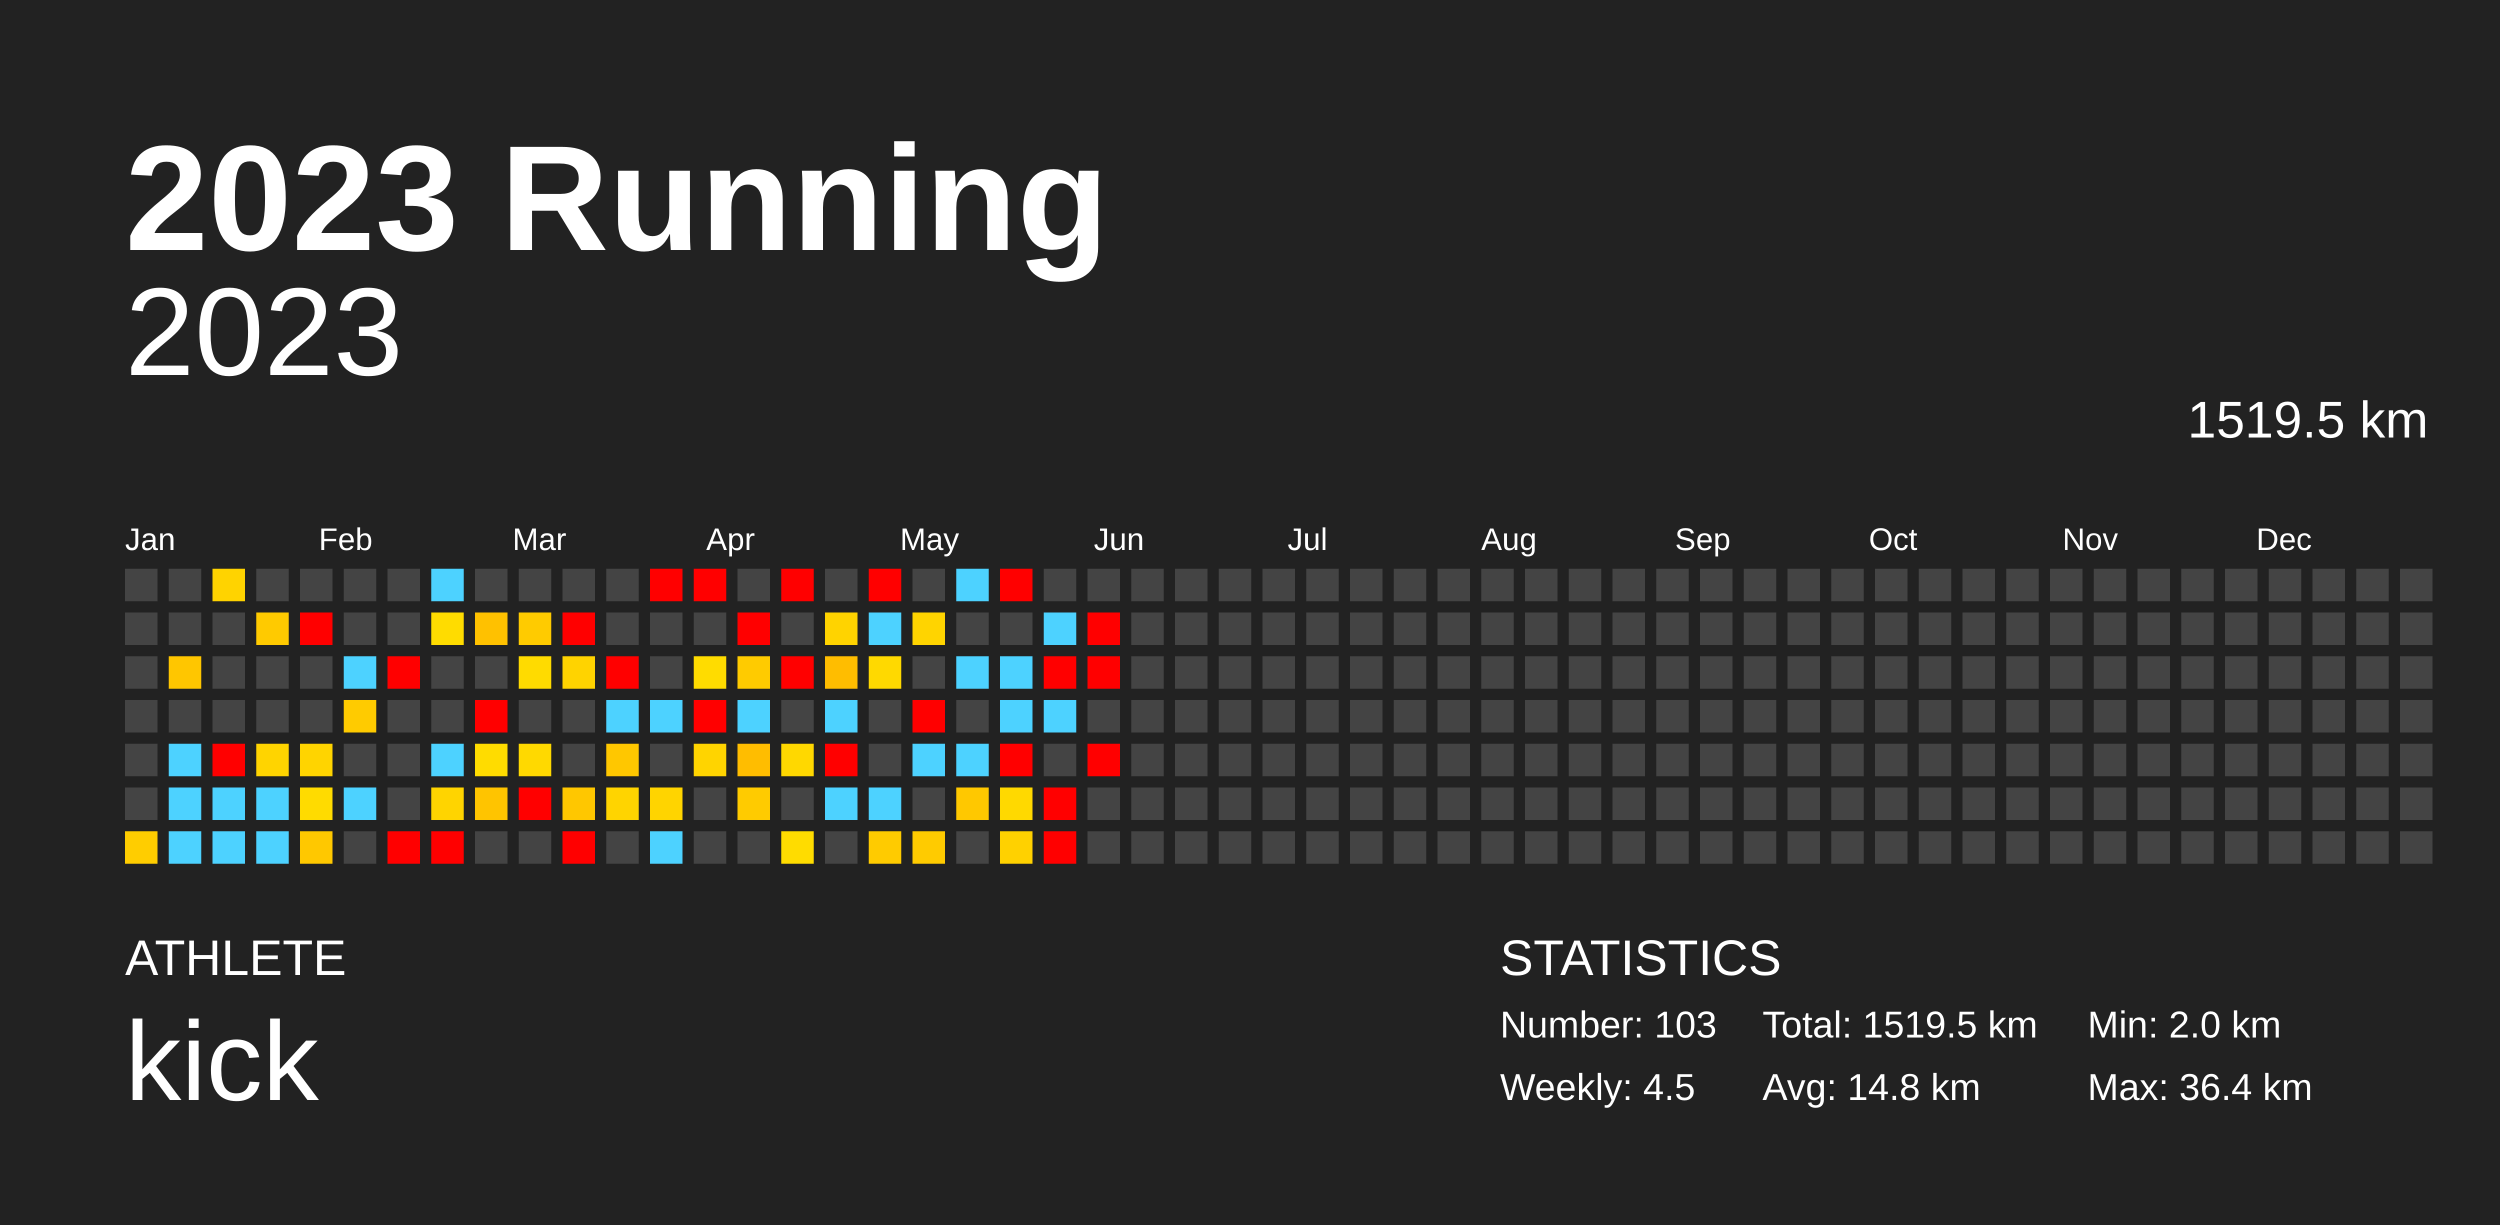
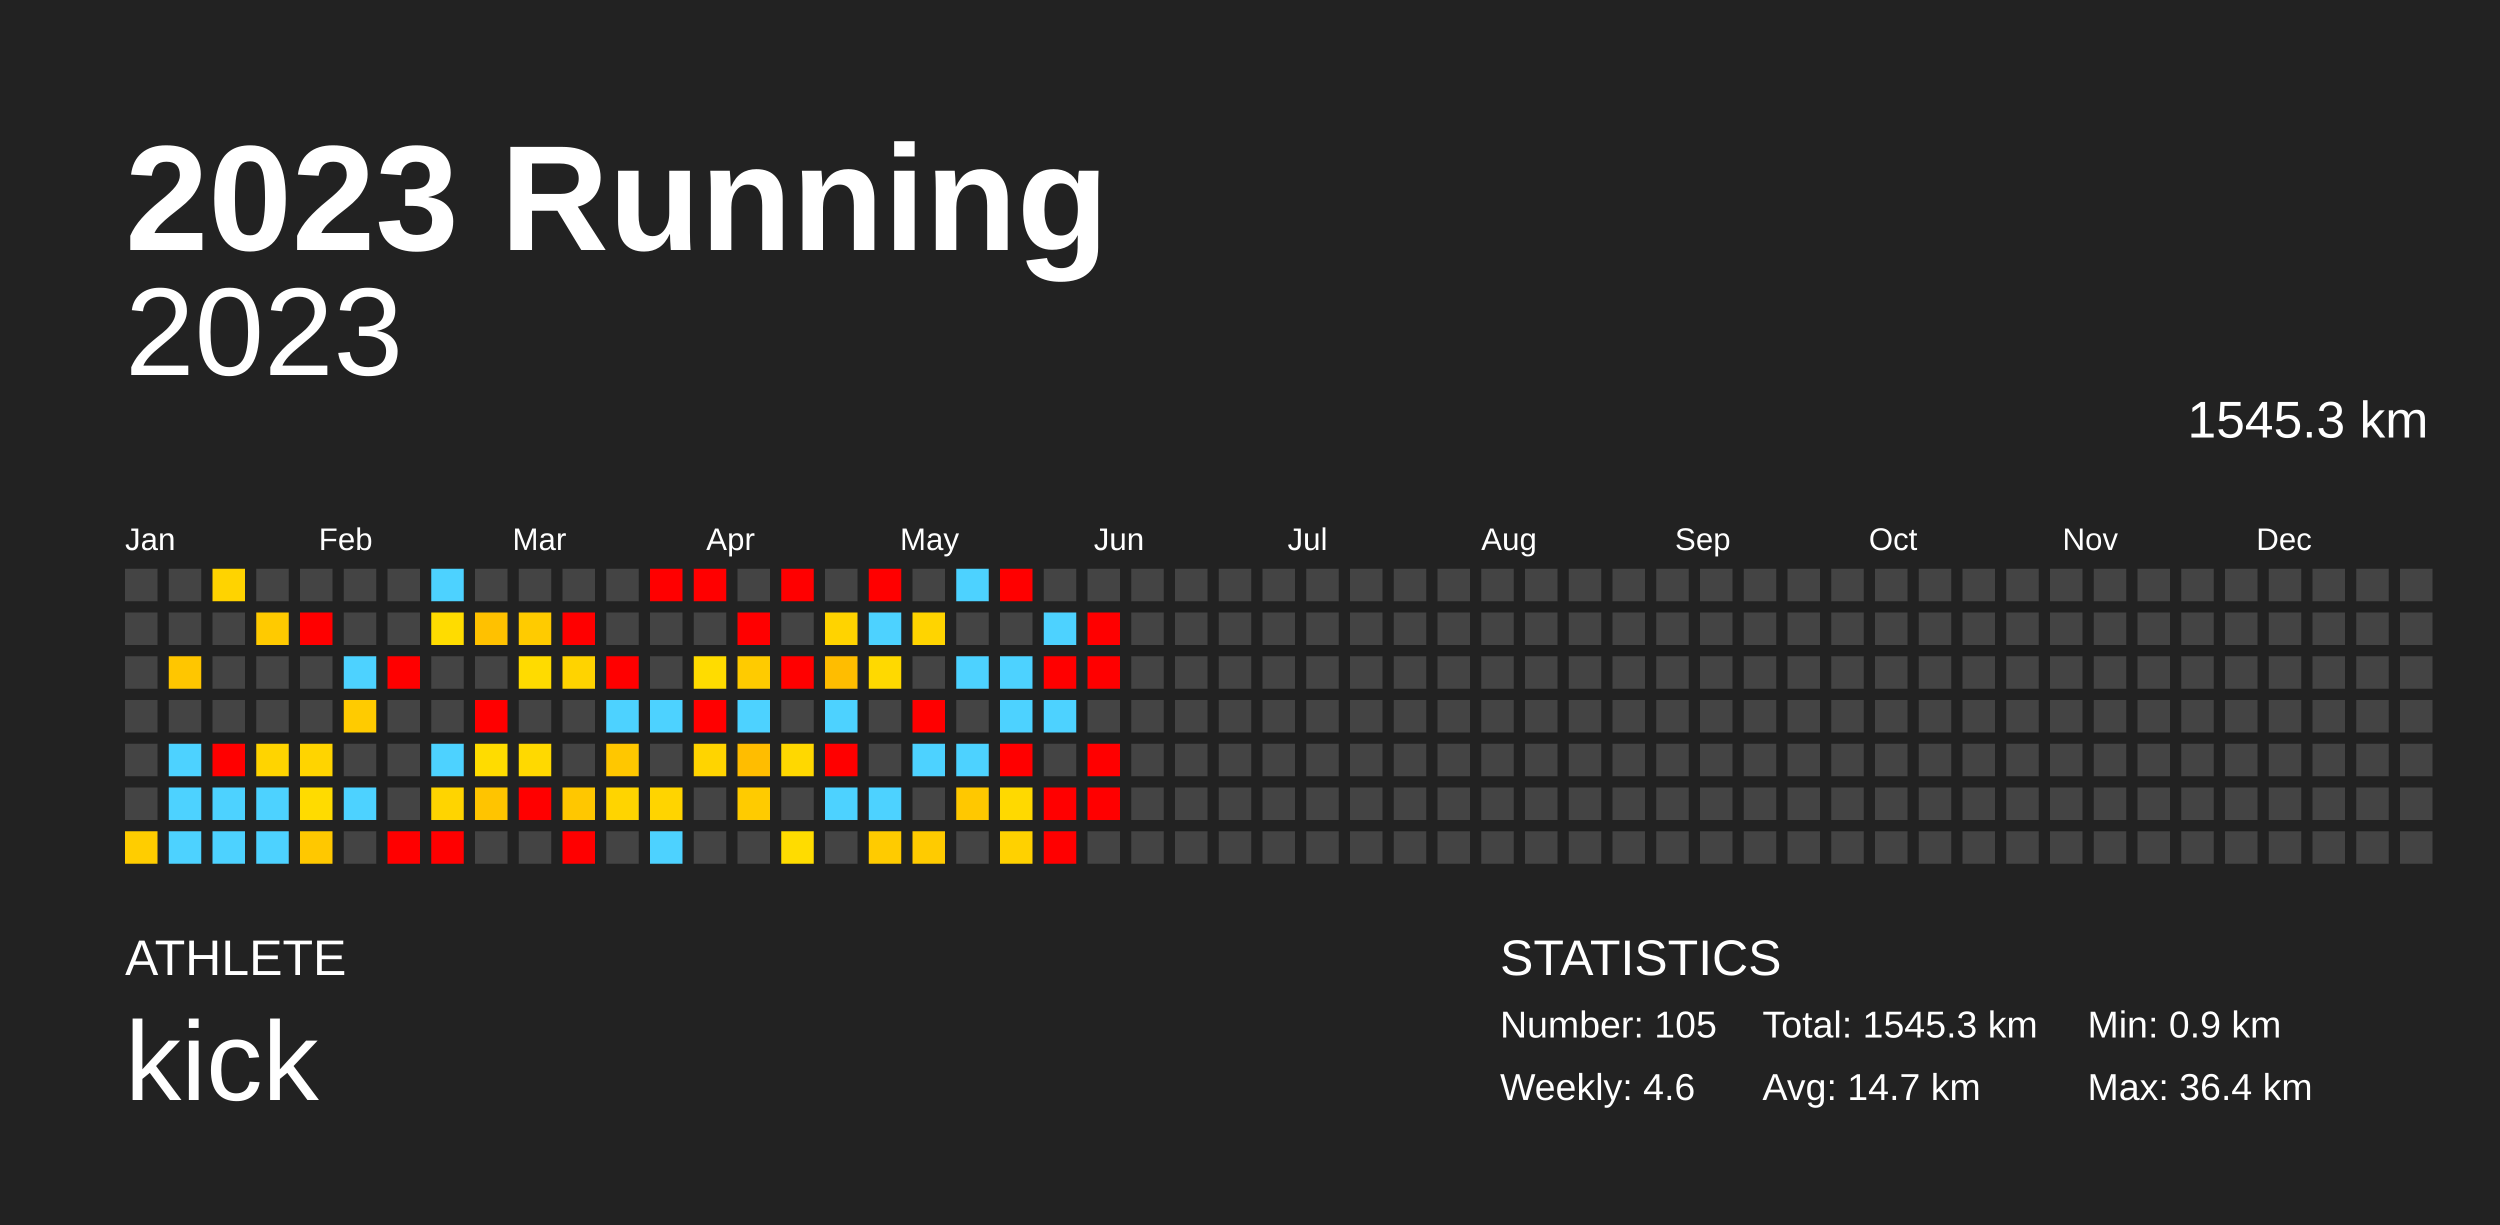
<svg xmlns="http://www.w3.org/2000/svg" baseProfile="full" height="98mm" version="1.1" viewBox="0,0,200,98" width="200mm">
  <defs />
  <rect fill="#222222" height="98" width="200" x="0" y="0" />
  <text fill="#FFFFFF" style="font-size:12px; font-family:Arial; font-weight:bold;" x="10" y="20">2023 Running</text>
  <text fill="#FFFFFF" style="font-size:4px; font-family:Arial" x="10" y="78">ATHLETE</text>
  <text fill="#FFFFFF" style="font-size:9px; font-family:Arial" x="10" y="88">kick</text>
  <text fill="#FFFFFF" style="font-size:4px; font-family:Arial" x="120" y="78">STATISTICS</text>
-   <text fill="#FFFFFF" style="font-size:3px; font-family:Arial" x="120" y="83">Number: 103</text>
-   <text fill="#FFFFFF" style="font-size:3px; font-family:Arial" x="120" y="88">Weekly: 4.5</text>
-   <text fill="#FFFFFF" style="font-size:3px; font-family:Arial" x="141" y="83">Total: 1519.5 km</text>
-   <text fill="#FFFFFF" style="font-size:3px; font-family:Arial" x="141" y="88">Avg: 14.8 km</text>
-   <text fill="#FFFFFF" style="font-size:3px; font-family:Arial" x="167" y="83">Min: 2.0 km</text>
+   <text fill="#FFFFFF" style="font-size:3px; font-family:Arial" x="120" y="83">Number: 105</text>
+   <text fill="#FFFFFF" style="font-size:3px; font-family:Arial" x="120" y="88">Weekly: 4.6</text>
+   <text fill="#FFFFFF" style="font-size:3px; font-family:Arial" x="141" y="83">Total: 1545.3 km</text>
+   <text fill="#FFFFFF" style="font-size:3px; font-family:Arial" x="141" y="88">Avg: 14.7 km</text>
+   <text fill="#FFFFFF" style="font-size:3px; font-family:Arial" x="167" y="83">Min: 0.9 km</text>
  <text fill="#FFFFFF" style="font-size:3px; font-family:Arial" x="167" y="88">Max: 36.4 km</text>
  <text alignment-baseline="hanging" fill="#FFFFFF" style="font-size:10.0px; font-family:Arial;" x="10" y="30">2023</text>
-   <text alignment-baseline="hanging" fill="#FFFFFF" style="font-size:4.125px; font-family:Arial;" x="175" y="35">1519.5 km</text>
+   <text alignment-baseline="hanging" fill="#FFFFFF" style="font-size:4.125px; font-family:Arial;" x="175" y="35">1545.3 km</text>
  <text fill="#FFFFFF" style="font-size:2.5px; font-family:Arial" x="10.0" y="44">Jan</text>
  <text fill="#FFFFFF" style="font-size:2.5px; font-family:Arial" x="25.5" y="44">Feb</text>
  <text fill="#FFFFFF" style="font-size:2.5px; font-family:Arial" x="41.0" y="44">Mar</text>
  <text fill="#FFFFFF" style="font-size:2.5px; font-family:Arial" x="56.5" y="44">Apr</text>
  <text fill="#FFFFFF" style="font-size:2.5px; font-family:Arial" x="72.0" y="44">May</text>
  <text fill="#FFFFFF" style="font-size:2.5px; font-family:Arial" x="87.5" y="44">Jun</text>
  <text fill="#FFFFFF" style="font-size:2.5px; font-family:Arial" x="103.0" y="44">Jul</text>
  <text fill="#FFFFFF" style="font-size:2.5px; font-family:Arial" x="118.5" y="44">Aug</text>
  <text fill="#FFFFFF" style="font-size:2.5px; font-family:Arial" x="134.0" y="44">Sep</text>
  <text fill="#FFFFFF" style="font-size:2.5px; font-family:Arial" x="149.5" y="44">Oct</text>
  <text fill="#FFFFFF" style="font-size:2.5px; font-family:Arial" x="165.0" y="44">Nov</text>
  <text fill="#FFFFFF" style="font-size:2.5px; font-family:Arial" x="180.5" y="44">Dec</text>
  <rect fill="#444444" height="2.6" width="2.6" x="10.0" y="45.5" />
  <rect fill="#444444" height="2.6" width="2.6" x="10.0" y="49.0" />
  <rect fill="#444444" height="2.6" width="2.6" x="10.0" y="52.5" />
  <rect fill="#444444" height="2.6" width="2.6" x="10.0" y="56.0" />
  <rect fill="#444444" height="2.6" width="2.6" x="10.0" y="59.5" />
  <rect fill="#444444" height="2.6" width="2.6" x="10.0" y="63.0" />
  <rect fill="#ffcd00" height="2.6" width="2.6" x="10.0" y="66.5" />
  <rect fill="#444444" height="2.6" width="2.6" x="13.5" y="45.5" />
  <rect fill="#444444" height="2.6" width="2.6" x="13.5" y="49.0" />
  <rect fill="#ffc600" height="2.6" width="2.6" x="13.5" y="52.5" />
  <rect fill="#444444" height="2.6" width="2.6" x="13.5" y="56.0" />
  <rect fill="#4dd2ff" height="2.6" width="2.6" x="13.5" y="59.5" />
  <rect fill="#4dd2ff" height="2.6" width="2.6" x="13.5" y="63.0" />
  <rect fill="#4dd2ff" height="2.6" width="2.6" x="13.5" y="66.5" />
  <rect fill="#ffd300" height="2.6" width="2.6" x="17.0" y="45.5" />
  <rect fill="#444444" height="2.6" width="2.6" x="17.0" y="49.0" />
  <rect fill="#444444" height="2.6" width="2.6" x="17.0" y="52.5" />
  <rect fill="#444444" height="2.6" width="2.6" x="17.0" y="56.0" />
  <rect fill="red" height="2.6" width="2.6" x="17.0" y="59.5" />
  <rect fill="#4dd2ff" height="2.6" width="2.6" x="17.0" y="63.0" />
  <rect fill="#4dd2ff" height="2.6" width="2.6" x="17.0" y="66.5" />
  <rect fill="#444444" height="2.6" width="2.6" x="20.5" y="45.5" />
  <rect fill="#ffca00" height="2.6" width="2.6" x="20.5" y="49.0" />
  <rect fill="#444444" height="2.6" width="2.6" x="20.5" y="52.5" />
  <rect fill="#444444" height="2.6" width="2.6" x="20.5" y="56.0" />
  <rect fill="#ffd400" height="2.6" width="2.6" x="20.5" y="59.5" />
  <rect fill="#4dd2ff" height="2.6" width="2.6" x="20.5" y="63.0" />
  <rect fill="#4dd2ff" height="2.6" width="2.6" x="20.5" y="66.5" />
  <rect fill="#444444" height="2.6" width="2.6" x="24.0" y="45.5" />
  <rect fill="red" height="2.6" width="2.6" x="24.0" y="49.0" />
  <rect fill="#444444" height="2.6" width="2.6" x="24.0" y="52.5" />
  <rect fill="#444444" height="2.6" width="2.6" x="24.0" y="56.0" />
  <rect fill="#ffd400" height="2.6" width="2.6" x="24.0" y="59.5" />
  <rect fill="#ffdb00" height="2.6" width="2.6" x="24.0" y="63.0" />
  <rect fill="#ffc800" height="2.6" width="2.6" x="24.0" y="66.5" />
  <rect fill="#444444" height="2.6" width="2.6" x="27.5" y="45.5" />
  <rect fill="#444444" height="2.6" width="2.6" x="27.5" y="49.0" />
  <rect fill="#4dd2ff" height="2.6" width="2.6" x="27.5" y="52.5" />
  <rect fill="#ffcb00" height="2.6" width="2.6" x="27.5" y="56.0" />
  <rect fill="#444444" height="2.6" width="2.6" x="27.5" y="59.5" />
  <rect fill="#4dd2ff" height="2.6" width="2.6" x="27.5" y="63.0" />
  <rect fill="#444444" height="2.6" width="2.6" x="27.5" y="66.5" />
  <rect fill="#444444" height="2.6" width="2.6" x="31.0" y="45.5" />
  <rect fill="#444444" height="2.6" width="2.6" x="31.0" y="49.0" />
  <rect fill="red" height="2.6" width="2.6" x="31.0" y="52.5" />
  <rect fill="#444444" height="2.6" width="2.6" x="31.0" y="56.0" />
  <rect fill="#444444" height="2.6" width="2.6" x="31.0" y="59.5" />
  <rect fill="#444444" height="2.6" width="2.6" x="31.0" y="63.0" />
  <rect fill="red" height="2.6" width="2.6" x="31.0" y="66.5" />
  <rect fill="#4dd2ff" height="2.6" width="2.6" x="34.5" y="45.5" />
  <rect fill="#ffdc00" height="2.6" width="2.6" x="34.5" y="49.0" />
  <rect fill="#444444" height="2.6" width="2.6" x="34.5" y="52.5" />
  <rect fill="#444444" height="2.6" width="2.6" x="34.5" y="56.0" />
  <rect fill="#4dd2ff" height="2.6" width="2.6" x="34.5" y="59.5" />
  <rect fill="#ffd400" height="2.6" width="2.6" x="34.5" y="63.0" />
  <rect fill="red" height="2.6" width="2.6" x="34.5" y="66.5" />
  <rect fill="#444444" height="2.6" width="2.6" x="38.0" y="45.5" />
  <rect fill="#ffc100" height="2.6" width="2.6" x="38.0" y="49.0" />
  <rect fill="#444444" height="2.6" width="2.6" x="38.0" y="52.5" />
  <rect fill="red" height="2.6" width="2.6" x="38.0" y="56.0" />
  <rect fill="#ffdc00" height="2.6" width="2.6" x="38.0" y="59.5" />
  <rect fill="#ffc400" height="2.6" width="2.6" x="38.0" y="63.0" />
  <rect fill="#444444" height="2.6" width="2.6" x="38.0" y="66.5" />
  <rect fill="#444444" height="2.6" width="2.6" x="41.5" y="45.5" />
  <rect fill="#ffcb00" height="2.6" width="2.6" x="41.5" y="49.0" />
  <rect fill="#ffdb00" height="2.6" width="2.6" x="41.5" y="52.5" />
  <rect fill="#444444" height="2.6" width="2.6" x="41.5" y="56.0" />
  <rect fill="#ffd900" height="2.6" width="2.6" x="41.5" y="59.5" />
  <rect fill="red" height="2.6" width="2.6" x="41.5" y="63.0" />
  <rect fill="#444444" height="2.6" width="2.6" x="41.5" y="66.5" />
  <rect fill="#444444" height="2.6" width="2.6" x="45.0" y="45.5" />
  <rect fill="red" height="2.6" width="2.6" x="45.0" y="49.0" />
  <rect fill="#ffd300" height="2.6" width="2.6" x="45.0" y="52.5" />
  <rect fill="#444444" height="2.6" width="2.6" x="45.0" y="56.0" />
  <rect fill="#444444" height="2.6" width="2.6" x="45.0" y="59.5" />
  <rect fill="#ffc700" height="2.6" width="2.6" x="45.0" y="63.0" />
  <rect fill="red" height="2.6" width="2.6" x="45.0" y="66.5" />
  <rect fill="#444444" height="2.6" width="2.6" x="48.5" y="45.5" />
  <rect fill="#444444" height="2.6" width="2.6" x="48.5" y="49.0" />
  <rect fill="red" height="2.6" width="2.6" x="48.5" y="52.5" />
  <rect fill="#4dd2ff" height="2.6" width="2.6" x="48.5" y="56.0" />
  <rect fill="#ffc700" height="2.6" width="2.6" x="48.5" y="59.5" />
  <rect fill="#ffd400" height="2.6" width="2.6" x="48.5" y="63.0" />
  <rect fill="#444444" height="2.6" width="2.6" x="48.5" y="66.5" />
  <rect fill="red" height="2.6" width="2.6" x="52.0" y="45.5" />
  <rect fill="#444444" height="2.6" width="2.6" x="52.0" y="49.0" />
  <rect fill="#444444" height="2.6" width="2.6" x="52.0" y="52.5" />
  <rect fill="#4dd2ff" height="2.6" width="2.6" x="52.0" y="56.0" />
  <rect fill="#444444" height="2.6" width="2.6" x="52.0" y="59.5" />
  <rect fill="#ffd400" height="2.6" width="2.6" x="52.0" y="63.0" />
  <rect fill="#4dd2ff" height="2.6" width="2.6" x="52.0" y="66.5" />
  <rect fill="red" height="2.6" width="2.6" x="55.5" y="45.5" />
  <rect fill="#444444" height="2.6" width="2.6" x="55.5" y="49.0" />
  <rect fill="#ffdc00" height="2.6" width="2.6" x="55.5" y="52.5" />
  <rect fill="red" height="2.6" width="2.6" x="55.5" y="56.0" />
  <rect fill="#ffd400" height="2.6" width="2.6" x="55.5" y="59.5" />
  <rect fill="#444444" height="2.6" width="2.6" x="55.5" y="63.0" />
  <rect fill="#444444" height="2.6" width="2.6" x="55.5" y="66.5" />
  <rect fill="#444444" height="2.6" width="2.6" x="59.0" y="45.5" />
  <rect fill="red" height="2.6" width="2.6" x="59.0" y="49.0" />
  <rect fill="#ffcb00" height="2.6" width="2.6" x="59.0" y="52.5" />
  <rect fill="#4dd2ff" height="2.6" width="2.6" x="59.0" y="56.0" />
  <rect fill="#ffbd00" height="2.6" width="2.6" x="59.0" y="59.5" />
  <rect fill="#ffcb00" height="2.6" width="2.6" x="59.0" y="63.0" />
  <rect fill="#444444" height="2.6" width="2.6" x="59.0" y="66.5" />
  <rect fill="red" height="2.6" width="2.6" x="62.5" y="45.5" />
  <rect fill="#444444" height="2.6" width="2.6" x="62.5" y="49.0" />
  <rect fill="red" height="2.6" width="2.6" x="62.5" y="52.5" />
  <rect fill="#444444" height="2.6" width="2.6" x="62.5" y="56.0" />
  <rect fill="#ffd800" height="2.6" width="2.6" x="62.5" y="59.5" />
  <rect fill="#444444" height="2.6" width="2.6" x="62.5" y="63.0" />
  <rect fill="#ffdc00" height="2.6" width="2.6" x="62.5" y="66.5" />
  <rect fill="#444444" height="2.6" width="2.6" x="66.0" y="45.5" />
  <rect fill="#ffd300" height="2.6" width="2.6" x="66.0" y="49.0" />
  <rect fill="#ffbd00" height="2.6" width="2.6" x="66.0" y="52.5" />
  <rect fill="#4dd2ff" height="2.6" width="2.6" x="66.0" y="56.0" />
  <rect fill="red" height="2.6" width="2.6" x="66.0" y="59.5" />
  <rect fill="#4dd2ff" height="2.6" width="2.6" x="66.0" y="63.0" />
  <rect fill="#444444" height="2.6" width="2.6" x="66.0" y="66.5" />
  <rect fill="red" height="2.6" width="2.6" x="69.5" y="45.5" />
  <rect fill="#4dd2ff" height="2.6" width="2.6" x="69.5" y="49.0" />
  <rect fill="#ffd900" height="2.6" width="2.6" x="69.5" y="52.5" />
  <rect fill="#444444" height="2.6" width="2.6" x="69.5" y="56.0" />
  <rect fill="#444444" height="2.6" width="2.6" x="69.5" y="59.5" />
  <rect fill="#4dd2ff" height="2.6" width="2.6" x="69.5" y="63.0" />
  <rect fill="#ffcb00" height="2.6" width="2.6" x="69.5" y="66.5" />
  <rect fill="#444444" height="2.6" width="2.6" x="73.0" y="45.5" />
  <rect fill="#ffd400" height="2.6" width="2.6" x="73.0" y="49.0" />
  <rect fill="#444444" height="2.6" width="2.6" x="73.0" y="52.5" />
  <rect fill="red" height="2.6" width="2.6" x="73.0" y="56.0" />
  <rect fill="#4dd2ff" height="2.6" width="2.6" x="73.0" y="59.5" />
  <rect fill="#444444" height="2.6" width="2.6" x="73.0" y="63.0" />
  <rect fill="#ffcb00" height="2.6" width="2.6" x="73.0" y="66.5" />
  <rect fill="#4dd2ff" height="2.6" width="2.6" x="76.5" y="45.5" />
  <rect fill="#444444" height="2.6" width="2.6" x="76.5" y="49.0" />
  <rect fill="#4dd2ff" height="2.6" width="2.6" x="76.5" y="52.5" />
  <rect fill="#444444" height="2.6" width="2.6" x="76.5" y="56.0" />
  <rect fill="#4dd2ff" height="2.6" width="2.6" x="76.5" y="59.5" />
  <rect fill="#ffc800" height="2.6" width="2.6" x="76.5" y="63.0" />
  <rect fill="#444444" height="2.6" width="2.6" x="76.5" y="66.5" />
  <rect fill="red" height="2.6" width="2.6" x="80.0" y="45.5" />
  <rect fill="#444444" height="2.6" width="2.6" x="80.0" y="49.0" />
  <rect fill="#4dd2ff" height="2.6" width="2.6" x="80.0" y="52.5" />
  <rect fill="#4dd2ff" height="2.6" width="2.6" x="80.0" y="56.0" />
  <rect fill="red" height="2.6" width="2.6" x="80.0" y="59.5" />
  <rect fill="#ffd900" height="2.6" width="2.6" x="80.0" y="63.0" />
  <rect fill="#ffd100" height="2.6" width="2.6" x="80.0" y="66.5" />
  <rect fill="#444444" height="2.6" width="2.6" x="83.5" y="45.5" />
  <rect fill="#4dd2ff" height="2.6" width="2.6" x="83.5" y="49.0" />
  <rect fill="red" height="2.6" width="2.6" x="83.5" y="52.5" />
  <rect fill="#4dd2ff" height="2.6" width="2.6" x="83.5" y="56.0" />
  <rect fill="#444444" height="2.6" width="2.6" x="83.5" y="59.5" />
  <rect fill="red" height="2.6" width="2.6" x="83.5" y="63.0" />
  <rect fill="red" height="2.6" width="2.6" x="83.5" y="66.5" />
  <rect fill="#444444" height="2.6" width="2.6" x="87.0" y="45.5" />
  <rect fill="red" height="2.6" width="2.6" x="87.0" y="49.0" />
  <rect fill="red" height="2.6" width="2.6" x="87.0" y="52.5" />
  <rect fill="#444444" height="2.6" width="2.6" x="87.0" y="56.0" />
  <rect fill="red" height="2.6" width="2.6" x="87.0" y="59.5" />
-   <rect fill="#444444" height="2.6" width="2.6" x="87.0" y="63.0" />
+   <rect fill="red" height="2.6" width="2.6" x="87.0" y="63.0" />
  <rect fill="#444444" height="2.6" width="2.6" x="87.0" y="66.5" />
  <rect fill="#444444" height="2.6" width="2.6" x="90.5" y="45.5" />
  <rect fill="#444444" height="2.6" width="2.6" x="90.5" y="49.0" />
  <rect fill="#444444" height="2.6" width="2.6" x="90.5" y="52.5" />
  <rect fill="#444444" height="2.6" width="2.6" x="90.5" y="56.0" />
  <rect fill="#444444" height="2.6" width="2.6" x="90.5" y="59.5" />
  <rect fill="#444444" height="2.6" width="2.6" x="90.5" y="63.0" />
  <rect fill="#444444" height="2.6" width="2.6" x="90.5" y="66.5" />
  <rect fill="#444444" height="2.6" width="2.6" x="94.0" y="45.5" />
  <rect fill="#444444" height="2.6" width="2.6" x="94.0" y="49.0" />
  <rect fill="#444444" height="2.6" width="2.6" x="94.0" y="52.5" />
  <rect fill="#444444" height="2.6" width="2.6" x="94.0" y="56.0" />
  <rect fill="#444444" height="2.6" width="2.6" x="94.0" y="59.5" />
  <rect fill="#444444" height="2.6" width="2.6" x="94.0" y="63.0" />
  <rect fill="#444444" height="2.6" width="2.6" x="94.0" y="66.5" />
  <rect fill="#444444" height="2.6" width="2.6" x="97.5" y="45.5" />
  <rect fill="#444444" height="2.6" width="2.6" x="97.5" y="49.0" />
  <rect fill="#444444" height="2.6" width="2.6" x="97.5" y="52.5" />
  <rect fill="#444444" height="2.6" width="2.6" x="97.5" y="56.0" />
  <rect fill="#444444" height="2.6" width="2.6" x="97.5" y="59.5" />
  <rect fill="#444444" height="2.6" width="2.6" x="97.5" y="63.0" />
  <rect fill="#444444" height="2.6" width="2.6" x="97.5" y="66.5" />
  <rect fill="#444444" height="2.6" width="2.6" x="101.0" y="45.5" />
  <rect fill="#444444" height="2.6" width="2.6" x="101.0" y="49.0" />
  <rect fill="#444444" height="2.6" width="2.6" x="101.0" y="52.5" />
  <rect fill="#444444" height="2.6" width="2.6" x="101.0" y="56.0" />
  <rect fill="#444444" height="2.6" width="2.6" x="101.0" y="59.5" />
  <rect fill="#444444" height="2.6" width="2.6" x="101.0" y="63.0" />
  <rect fill="#444444" height="2.6" width="2.6" x="101.0" y="66.5" />
  <rect fill="#444444" height="2.6" width="2.6" x="104.5" y="45.5" />
  <rect fill="#444444" height="2.6" width="2.6" x="104.5" y="49.0" />
  <rect fill="#444444" height="2.6" width="2.6" x="104.5" y="52.5" />
  <rect fill="#444444" height="2.6" width="2.6" x="104.5" y="56.0" />
  <rect fill="#444444" height="2.6" width="2.6" x="104.5" y="59.5" />
  <rect fill="#444444" height="2.6" width="2.6" x="104.5" y="63.0" />
  <rect fill="#444444" height="2.6" width="2.6" x="104.5" y="66.5" />
  <rect fill="#444444" height="2.6" width="2.6" x="108.0" y="45.5" />
  <rect fill="#444444" height="2.6" width="2.6" x="108.0" y="49.0" />
  <rect fill="#444444" height="2.6" width="2.6" x="108.0" y="52.5" />
  <rect fill="#444444" height="2.6" width="2.6" x="108.0" y="56.0" />
  <rect fill="#444444" height="2.6" width="2.6" x="108.0" y="59.5" />
  <rect fill="#444444" height="2.6" width="2.6" x="108.0" y="63.0" />
  <rect fill="#444444" height="2.6" width="2.6" x="108.0" y="66.5" />
  <rect fill="#444444" height="2.6" width="2.6" x="111.5" y="45.5" />
  <rect fill="#444444" height="2.6" width="2.6" x="111.5" y="49.0" />
  <rect fill="#444444" height="2.6" width="2.6" x="111.5" y="52.5" />
  <rect fill="#444444" height="2.6" width="2.6" x="111.5" y="56.0" />
  <rect fill="#444444" height="2.6" width="2.6" x="111.5" y="59.5" />
  <rect fill="#444444" height="2.6" width="2.6" x="111.5" y="63.0" />
  <rect fill="#444444" height="2.6" width="2.6" x="111.5" y="66.5" />
  <rect fill="#444444" height="2.6" width="2.6" x="115.0" y="45.5" />
  <rect fill="#444444" height="2.6" width="2.6" x="115.0" y="49.0" />
  <rect fill="#444444" height="2.6" width="2.6" x="115.0" y="52.5" />
  <rect fill="#444444" height="2.6" width="2.6" x="115.0" y="56.0" />
  <rect fill="#444444" height="2.6" width="2.6" x="115.0" y="59.5" />
  <rect fill="#444444" height="2.6" width="2.6" x="115.0" y="63.0" />
  <rect fill="#444444" height="2.6" width="2.6" x="115.0" y="66.5" />
  <rect fill="#444444" height="2.6" width="2.6" x="118.5" y="45.5" />
  <rect fill="#444444" height="2.6" width="2.6" x="118.5" y="49.0" />
  <rect fill="#444444" height="2.6" width="2.6" x="118.5" y="52.5" />
  <rect fill="#444444" height="2.6" width="2.6" x="118.5" y="56.0" />
  <rect fill="#444444" height="2.6" width="2.6" x="118.5" y="59.5" />
  <rect fill="#444444" height="2.6" width="2.6" x="118.5" y="63.0" />
  <rect fill="#444444" height="2.6" width="2.6" x="118.5" y="66.5" />
  <rect fill="#444444" height="2.6" width="2.6" x="122.0" y="45.5" />
  <rect fill="#444444" height="2.6" width="2.6" x="122.0" y="49.0" />
  <rect fill="#444444" height="2.6" width="2.6" x="122.0" y="52.5" />
  <rect fill="#444444" height="2.6" width="2.6" x="122.0" y="56.0" />
  <rect fill="#444444" height="2.6" width="2.6" x="122.0" y="59.5" />
  <rect fill="#444444" height="2.6" width="2.6" x="122.0" y="63.0" />
  <rect fill="#444444" height="2.6" width="2.6" x="122.0" y="66.5" />
  <rect fill="#444444" height="2.6" width="2.6" x="125.5" y="45.5" />
  <rect fill="#444444" height="2.6" width="2.6" x="125.5" y="49.0" />
  <rect fill="#444444" height="2.6" width="2.6" x="125.5" y="52.5" />
  <rect fill="#444444" height="2.6" width="2.6" x="125.5" y="56.0" />
  <rect fill="#444444" height="2.6" width="2.6" x="125.5" y="59.5" />
  <rect fill="#444444" height="2.6" width="2.6" x="125.5" y="63.0" />
  <rect fill="#444444" height="2.6" width="2.6" x="125.5" y="66.5" />
  <rect fill="#444444" height="2.6" width="2.6" x="129.0" y="45.5" />
  <rect fill="#444444" height="2.6" width="2.6" x="129.0" y="49.0" />
  <rect fill="#444444" height="2.6" width="2.6" x="129.0" y="52.5" />
  <rect fill="#444444" height="2.6" width="2.6" x="129.0" y="56.0" />
  <rect fill="#444444" height="2.6" width="2.6" x="129.0" y="59.5" />
  <rect fill="#444444" height="2.6" width="2.6" x="129.0" y="63.0" />
  <rect fill="#444444" height="2.6" width="2.6" x="129.0" y="66.5" />
  <rect fill="#444444" height="2.6" width="2.6" x="132.5" y="45.5" />
  <rect fill="#444444" height="2.6" width="2.6" x="132.5" y="49.0" />
  <rect fill="#444444" height="2.6" width="2.6" x="132.5" y="52.5" />
  <rect fill="#444444" height="2.6" width="2.6" x="132.5" y="56.0" />
  <rect fill="#444444" height="2.6" width="2.6" x="132.5" y="59.5" />
  <rect fill="#444444" height="2.6" width="2.6" x="132.5" y="63.0" />
  <rect fill="#444444" height="2.6" width="2.6" x="132.5" y="66.5" />
  <rect fill="#444444" height="2.6" width="2.6" x="136.0" y="45.5" />
  <rect fill="#444444" height="2.6" width="2.6" x="136.0" y="49.0" />
  <rect fill="#444444" height="2.6" width="2.6" x="136.0" y="52.5" />
  <rect fill="#444444" height="2.6" width="2.6" x="136.0" y="56.0" />
  <rect fill="#444444" height="2.6" width="2.6" x="136.0" y="59.5" />
  <rect fill="#444444" height="2.6" width="2.6" x="136.0" y="63.0" />
  <rect fill="#444444" height="2.6" width="2.6" x="136.0" y="66.5" />
  <rect fill="#444444" height="2.6" width="2.6" x="139.5" y="45.5" />
  <rect fill="#444444" height="2.6" width="2.6" x="139.5" y="49.0" />
  <rect fill="#444444" height="2.6" width="2.6" x="139.5" y="52.5" />
  <rect fill="#444444" height="2.6" width="2.6" x="139.5" y="56.0" />
  <rect fill="#444444" height="2.6" width="2.6" x="139.5" y="59.5" />
  <rect fill="#444444" height="2.6" width="2.6" x="139.5" y="63.0" />
  <rect fill="#444444" height="2.6" width="2.6" x="139.5" y="66.5" />
  <rect fill="#444444" height="2.6" width="2.6" x="143.0" y="45.5" />
  <rect fill="#444444" height="2.6" width="2.6" x="143.0" y="49.0" />
  <rect fill="#444444" height="2.6" width="2.6" x="143.0" y="52.5" />
  <rect fill="#444444" height="2.6" width="2.6" x="143.0" y="56.0" />
  <rect fill="#444444" height="2.6" width="2.6" x="143.0" y="59.5" />
  <rect fill="#444444" height="2.6" width="2.6" x="143.0" y="63.0" />
  <rect fill="#444444" height="2.6" width="2.6" x="143.0" y="66.5" />
  <rect fill="#444444" height="2.6" width="2.6" x="146.5" y="45.5" />
  <rect fill="#444444" height="2.6" width="2.6" x="146.5" y="49.0" />
  <rect fill="#444444" height="2.6" width="2.6" x="146.5" y="52.5" />
  <rect fill="#444444" height="2.6" width="2.6" x="146.5" y="56.0" />
  <rect fill="#444444" height="2.6" width="2.6" x="146.5" y="59.5" />
  <rect fill="#444444" height="2.6" width="2.6" x="146.5" y="63.0" />
  <rect fill="#444444" height="2.6" width="2.6" x="146.5" y="66.5" />
  <rect fill="#444444" height="2.6" width="2.6" x="150.0" y="45.5" />
  <rect fill="#444444" height="2.6" width="2.6" x="150.0" y="49.0" />
  <rect fill="#444444" height="2.6" width="2.6" x="150.0" y="52.5" />
  <rect fill="#444444" height="2.6" width="2.6" x="150.0" y="56.0" />
  <rect fill="#444444" height="2.6" width="2.6" x="150.0" y="59.5" />
  <rect fill="#444444" height="2.6" width="2.6" x="150.0" y="63.0" />
  <rect fill="#444444" height="2.6" width="2.6" x="150.0" y="66.5" />
  <rect fill="#444444" height="2.6" width="2.6" x="153.5" y="45.5" />
  <rect fill="#444444" height="2.6" width="2.6" x="153.5" y="49.0" />
  <rect fill="#444444" height="2.6" width="2.6" x="153.5" y="52.5" />
  <rect fill="#444444" height="2.6" width="2.6" x="153.5" y="56.0" />
  <rect fill="#444444" height="2.6" width="2.6" x="153.5" y="59.5" />
  <rect fill="#444444" height="2.6" width="2.6" x="153.5" y="63.0" />
  <rect fill="#444444" height="2.6" width="2.6" x="153.5" y="66.5" />
  <rect fill="#444444" height="2.6" width="2.6" x="157.0" y="45.5" />
  <rect fill="#444444" height="2.6" width="2.6" x="157.0" y="49.0" />
  <rect fill="#444444" height="2.6" width="2.6" x="157.0" y="52.5" />
  <rect fill="#444444" height="2.6" width="2.6" x="157.0" y="56.0" />
  <rect fill="#444444" height="2.6" width="2.6" x="157.0" y="59.5" />
  <rect fill="#444444" height="2.6" width="2.6" x="157.0" y="63.0" />
  <rect fill="#444444" height="2.6" width="2.6" x="157.0" y="66.5" />
  <rect fill="#444444" height="2.6" width="2.6" x="160.5" y="45.5" />
  <rect fill="#444444" height="2.6" width="2.6" x="160.5" y="49.0" />
  <rect fill="#444444" height="2.6" width="2.6" x="160.5" y="52.5" />
  <rect fill="#444444" height="2.6" width="2.6" x="160.5" y="56.0" />
  <rect fill="#444444" height="2.6" width="2.6" x="160.5" y="59.5" />
  <rect fill="#444444" height="2.6" width="2.6" x="160.5" y="63.0" />
  <rect fill="#444444" height="2.6" width="2.6" x="160.5" y="66.5" />
  <rect fill="#444444" height="2.6" width="2.6" x="164.0" y="45.5" />
  <rect fill="#444444" height="2.6" width="2.6" x="164.0" y="49.0" />
  <rect fill="#444444" height="2.6" width="2.6" x="164.0" y="52.5" />
  <rect fill="#444444" height="2.6" width="2.6" x="164.0" y="56.0" />
  <rect fill="#444444" height="2.6" width="2.6" x="164.0" y="59.5" />
  <rect fill="#444444" height="2.6" width="2.6" x="164.0" y="63.0" />
  <rect fill="#444444" height="2.6" width="2.6" x="164.0" y="66.5" />
  <rect fill="#444444" height="2.6" width="2.6" x="167.5" y="45.5" />
  <rect fill="#444444" height="2.6" width="2.6" x="167.5" y="49.0" />
  <rect fill="#444444" height="2.6" width="2.6" x="167.5" y="52.5" />
  <rect fill="#444444" height="2.6" width="2.6" x="167.5" y="56.0" />
  <rect fill="#444444" height="2.6" width="2.6" x="167.5" y="59.5" />
  <rect fill="#444444" height="2.6" width="2.6" x="167.5" y="63.0" />
  <rect fill="#444444" height="2.6" width="2.6" x="167.5" y="66.5" />
  <rect fill="#444444" height="2.6" width="2.6" x="171.0" y="45.5" />
  <rect fill="#444444" height="2.6" width="2.6" x="171.0" y="49.0" />
  <rect fill="#444444" height="2.6" width="2.6" x="171.0" y="52.5" />
  <rect fill="#444444" height="2.6" width="2.6" x="171.0" y="56.0" />
  <rect fill="#444444" height="2.6" width="2.6" x="171.0" y="59.5" />
  <rect fill="#444444" height="2.6" width="2.6" x="171.0" y="63.0" />
  <rect fill="#444444" height="2.6" width="2.6" x="171.0" y="66.5" />
  <rect fill="#444444" height="2.6" width="2.6" x="174.5" y="45.5" />
  <rect fill="#444444" height="2.6" width="2.6" x="174.5" y="49.0" />
  <rect fill="#444444" height="2.6" width="2.6" x="174.5" y="52.5" />
  <rect fill="#444444" height="2.6" width="2.6" x="174.5" y="56.0" />
  <rect fill="#444444" height="2.6" width="2.6" x="174.5" y="59.5" />
  <rect fill="#444444" height="2.6" width="2.6" x="174.5" y="63.0" />
  <rect fill="#444444" height="2.6" width="2.6" x="174.5" y="66.5" />
  <rect fill="#444444" height="2.6" width="2.6" x="178.0" y="45.5" />
  <rect fill="#444444" height="2.6" width="2.6" x="178.0" y="49.0" />
  <rect fill="#444444" height="2.6" width="2.6" x="178.0" y="52.5" />
  <rect fill="#444444" height="2.6" width="2.6" x="178.0" y="56.0" />
  <rect fill="#444444" height="2.6" width="2.6" x="178.0" y="59.5" />
  <rect fill="#444444" height="2.6" width="2.6" x="178.0" y="63.0" />
  <rect fill="#444444" height="2.6" width="2.6" x="178.0" y="66.5" />
  <rect fill="#444444" height="2.6" width="2.6" x="181.5" y="45.5" />
  <rect fill="#444444" height="2.6" width="2.6" x="181.5" y="49.0" />
  <rect fill="#444444" height="2.6" width="2.6" x="181.5" y="52.5" />
  <rect fill="#444444" height="2.6" width="2.6" x="181.5" y="56.0" />
  <rect fill="#444444" height="2.6" width="2.6" x="181.5" y="59.5" />
  <rect fill="#444444" height="2.6" width="2.6" x="181.5" y="63.0" />
  <rect fill="#444444" height="2.6" width="2.6" x="181.5" y="66.5" />
  <rect fill="#444444" height="2.6" width="2.6" x="185.0" y="45.5" />
  <rect fill="#444444" height="2.6" width="2.6" x="185.0" y="49.0" />
  <rect fill="#444444" height="2.6" width="2.6" x="185.0" y="52.5" />
  <rect fill="#444444" height="2.6" width="2.6" x="185.0" y="56.0" />
  <rect fill="#444444" height="2.6" width="2.6" x="185.0" y="59.5" />
  <rect fill="#444444" height="2.6" width="2.6" x="185.0" y="63.0" />
  <rect fill="#444444" height="2.6" width="2.6" x="185.0" y="66.5" />
  <rect fill="#444444" height="2.6" width="2.6" x="188.5" y="45.5" />
  <rect fill="#444444" height="2.6" width="2.6" x="188.5" y="49.0" />
  <rect fill="#444444" height="2.6" width="2.6" x="188.5" y="52.5" />
  <rect fill="#444444" height="2.6" width="2.6" x="188.5" y="56.0" />
  <rect fill="#444444" height="2.6" width="2.6" x="188.5" y="59.5" />
  <rect fill="#444444" height="2.6" width="2.6" x="188.5" y="63.0" />
  <rect fill="#444444" height="2.6" width="2.6" x="188.5" y="66.5" />
  <rect fill="#444444" height="2.6" width="2.6" x="192.0" y="45.5" />
  <rect fill="#444444" height="2.6" width="2.6" x="192.0" y="49.0" />
  <rect fill="#444444" height="2.6" width="2.6" x="192.0" y="52.5" />
  <rect fill="#444444" height="2.6" width="2.6" x="192.0" y="56.0" />
  <rect fill="#444444" height="2.6" width="2.6" x="192.0" y="59.5" />
  <rect fill="#444444" height="2.6" width="2.6" x="192.0" y="63.0" />
  <rect fill="#444444" height="2.6" width="2.6" x="192.0" y="66.5" />
</svg>
